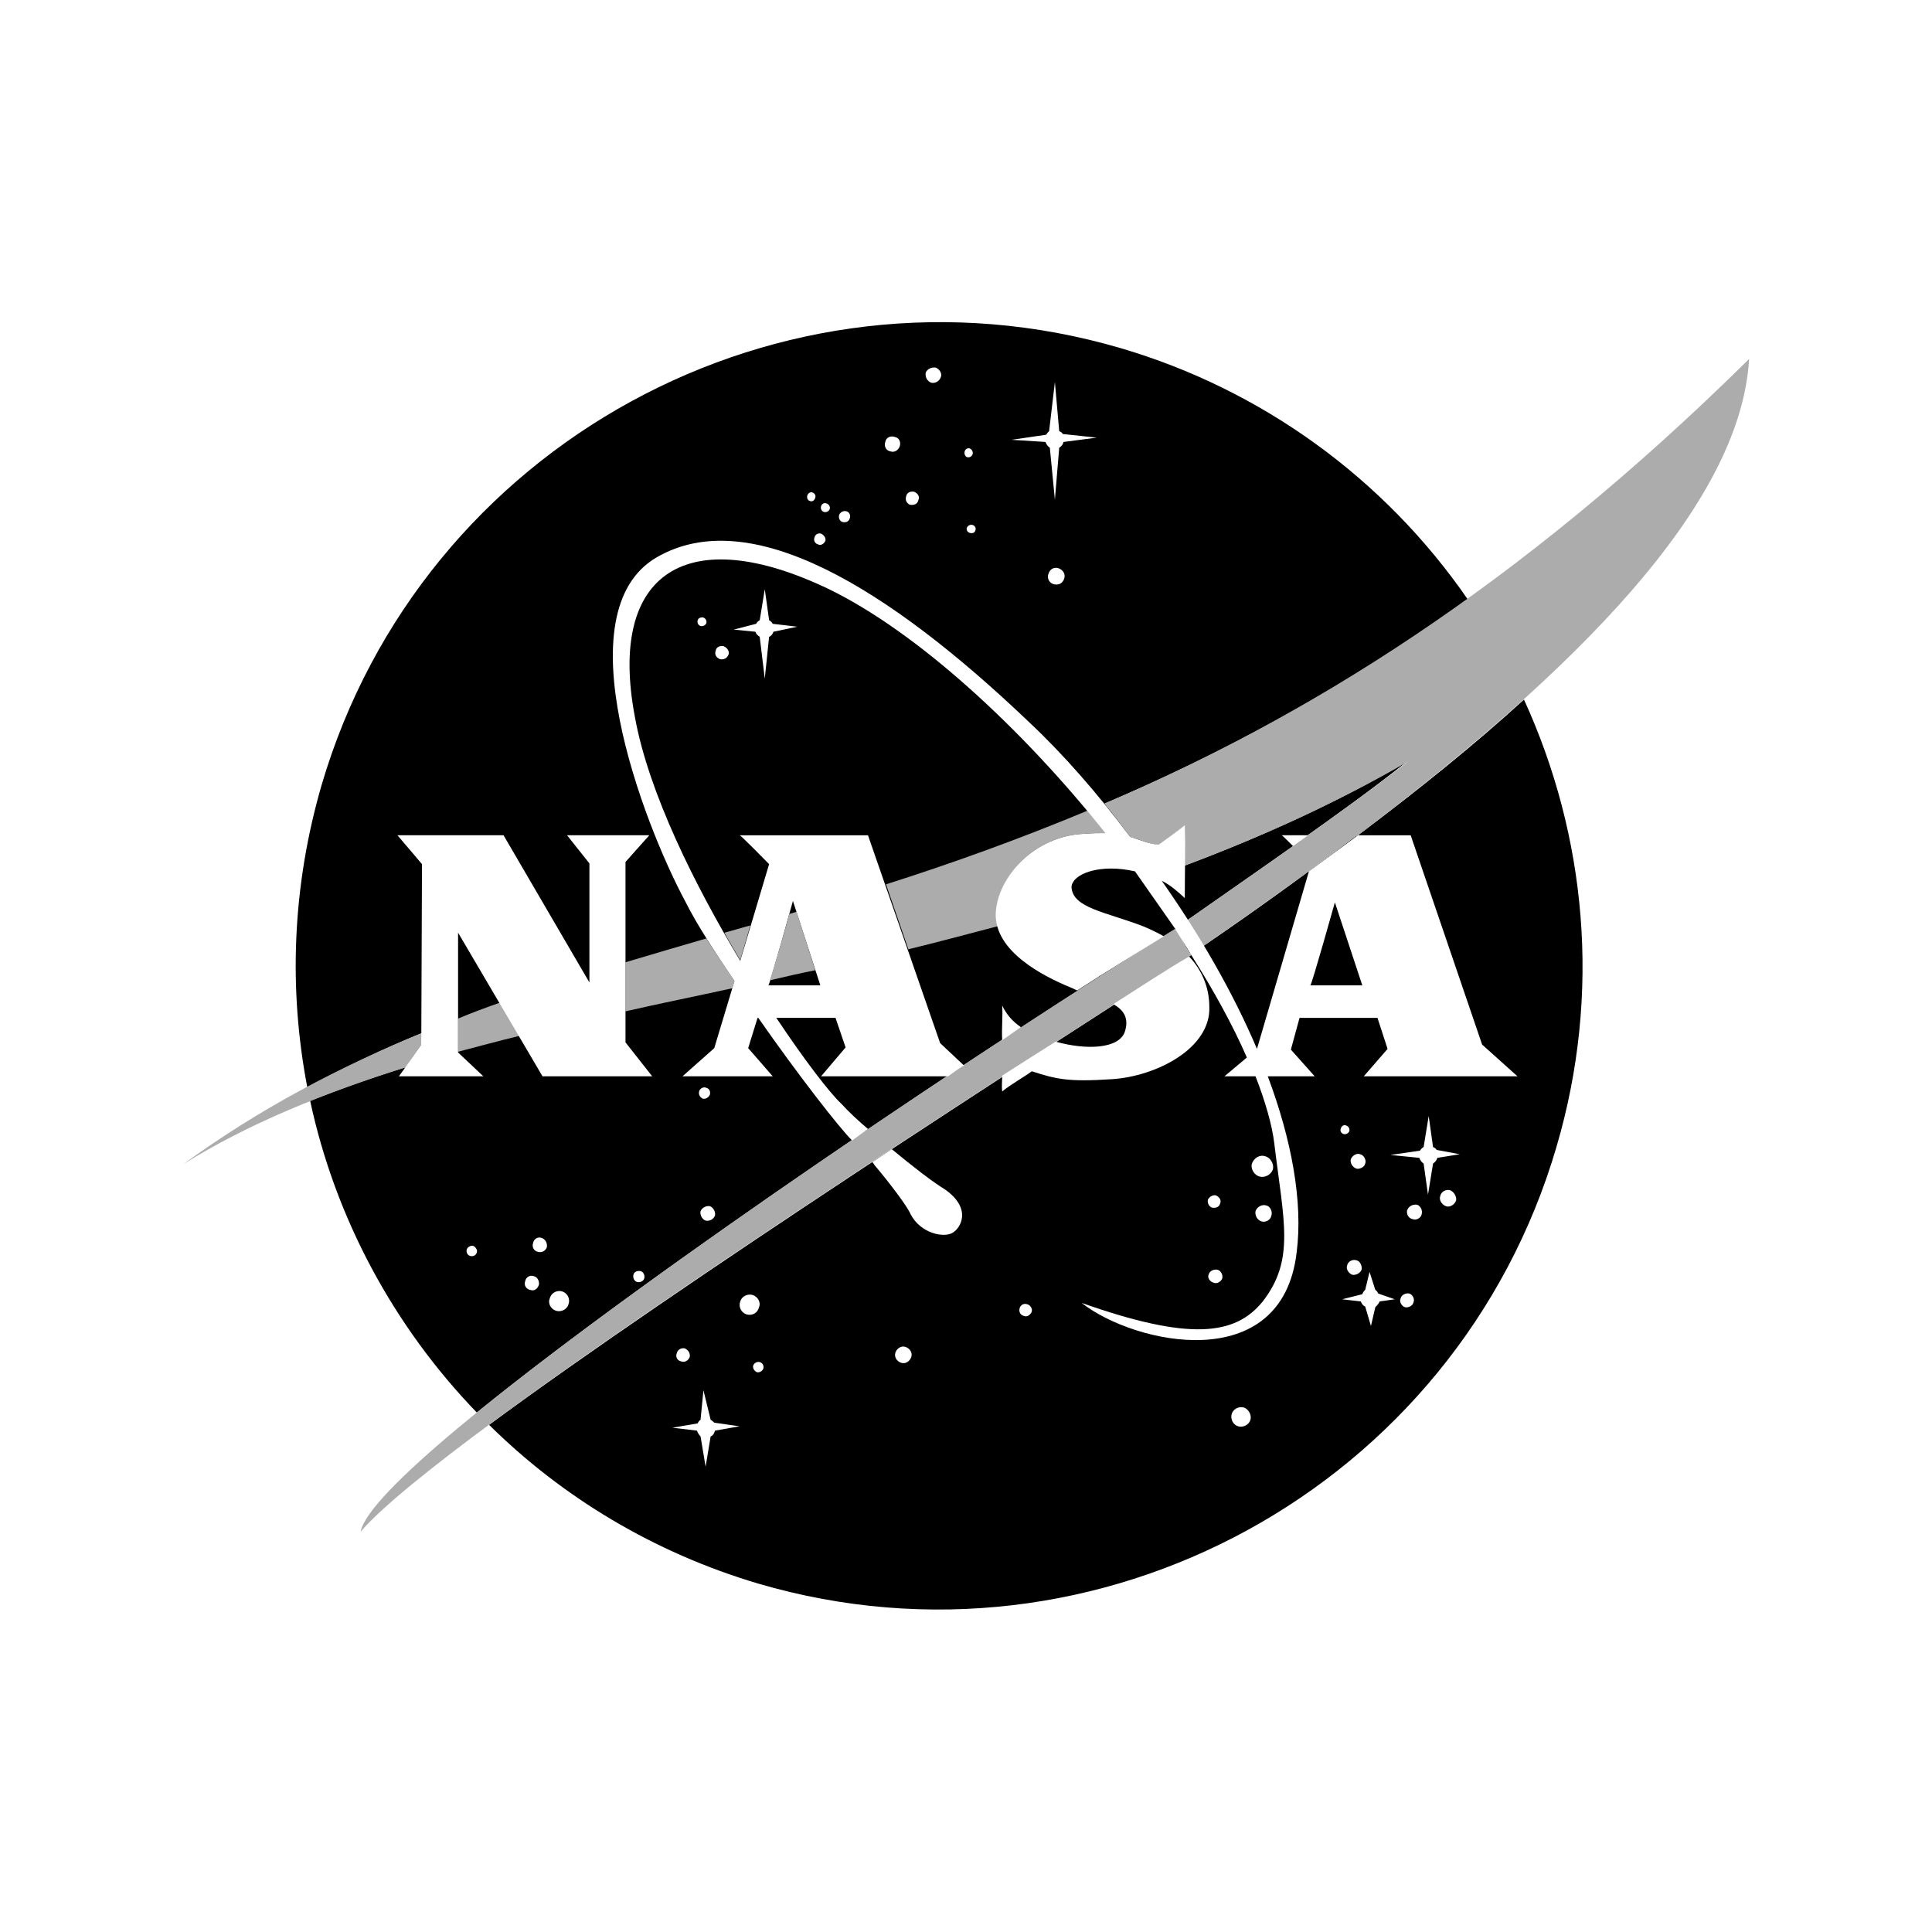
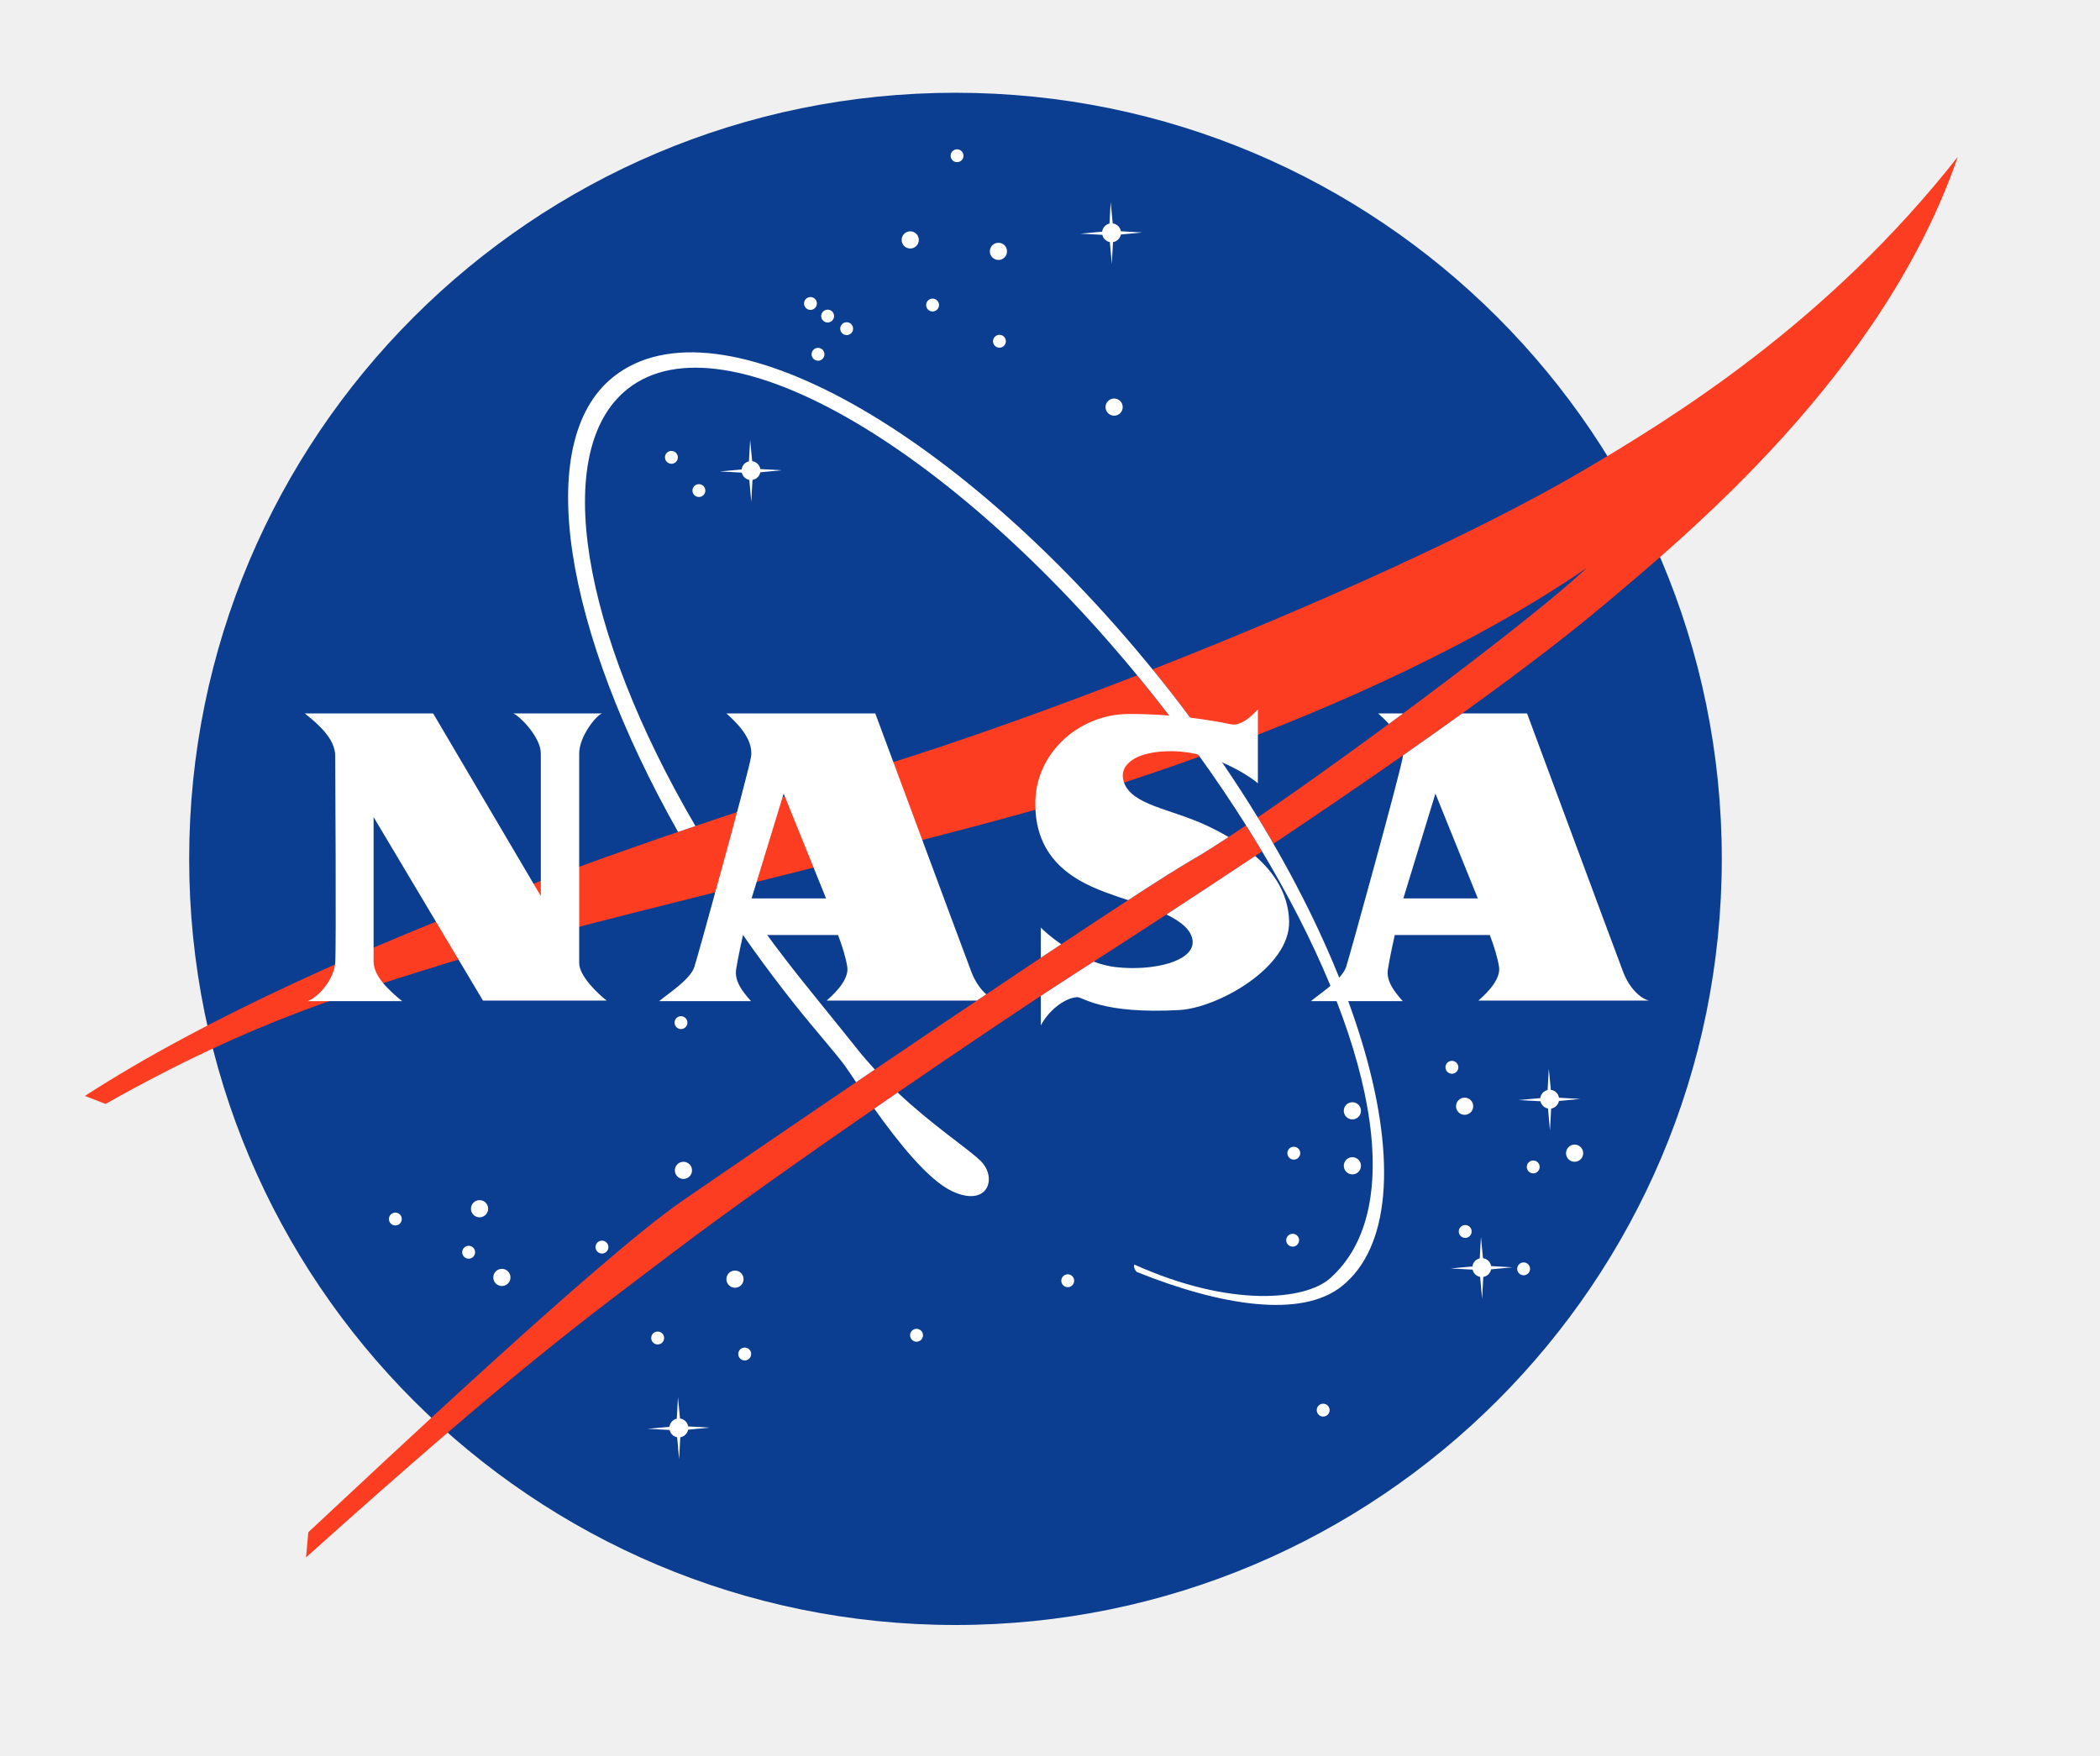
- <svg xmlns="http://www.w3.org/2000/svg" width="2500" height="2500" viewBox="0 0 192.756 192.756">
-   <g fill-rule="evenodd" clip-rule="evenodd">
-     <path fill="#fff" d="M0 0h192.756v192.756H0V0z" />
-     <path d="M117.27 92.694c.432.432.936 1.8 1.584 2.592-15.84 10.151-50.615 32.544-70.055 46.872 7.272 7.199 16.416 12.744 26.856 15.84 33.912 9.936 69.695-9.648 79.631-43.561 4.537-15.408 2.953-31.103-3.238-44.639-4.896 4.464-10.514 9-16.561 13.536-.217.072-.359.216-.576.36-4.752 3.6-9.721 7.2-14.904 10.728-.504-.864-1.08-1.728-1.584-2.592 3.6-2.52 7.129-4.968 10.584-7.416l.145-.144c3.959-2.808 7.775-5.544 11.303-8.352-7.199 4.248-14.76 7.632-22.248 10.439-.07-1.368.072-2.736 0-4.032-.791.648-1.727 1.296-2.52 1.944-1.08-.072-1.727-.504-2.879-.792-.865-1.152-1.729-2.232-2.592-3.312 11.52-4.896 23.543-11.304 36.215-20.376A64.034 64.034 0 0 0 111.8 34.732c-33.913-9.936-69.697 9.576-79.705 43.561-2.952 10.152-3.312 20.375-1.44 30.168 3.816-2.018 7.56-3.816 11.448-5.4v1.295l-1.512 2.088a126.174 126.174 0 0 0-9.648 3.385c2.521 11.736 8.353 22.535 16.632 31.104 17.711-14.4 51.407-36.935 69.695-48.239z" />
-     <path d="M58.806 97.086c-.144 0-.288.072-.504.145l.504.791v-.936z" />
-     <path d="M49.878 100.037a73.095 73.095 0 0 0-4.176 1.584v3.312c1.944-.504 4.032-1.08 6.12-1.584l-1.944-3.312zM42.102 103.062c-8.208 3.383-16.128 7.488-23.832 13.104 6.552-4.104 14.112-7.129 22.32-9.721l1.44-2.16.072-1.223zM110.215 80.167c.863 1.08 1.727 2.231 2.52 3.312 1.225.36 1.871.72 2.951.792.793-.648 1.729-1.296 2.52-1.944.072 1.368-.07 2.736 0 4.032 7.488-2.808 15.049-6.191 22.248-10.368-3.527 2.736-7.344 5.472-11.303 8.28l-.145.144c-3.455 2.448-6.984 4.896-10.584 7.416.504.864 1.08 1.728 1.584 2.592 5.111-3.528 10.152-7.128 14.904-10.728.217-.144.359-.288.576-.36 21.455-16.272 38.16-32.76 39.023-47.521-23.4 23.112-44.568 35.928-64.294 44.353zM73.062 98.598l.216-.719c-1.008-1.513-1.944-2.881-2.808-4.249-2.736.792-5.4 1.584-8.064 2.375v4.896c3.456-.792 7.056-1.51 10.656-2.303zM117.197 92.694c.504.504 1.008 1.8 1.656 2.592-20.951 13.392-74.591 47.88-82.872 57.528 1.441-7.56 56.161-44.568 81.216-60.12zM72.27 93.054c.504.936 1.08 1.872 1.584 2.736l1.008-3.456c-.864.216-1.728.504-2.592.72zM99.559 92.406c-.145-.36-.145-.792-.145-1.224.072-3.744 3.816-7.776 8.713-7.992.863-.072 1.584-.072 2.23-.072-.576-.792-1.223-1.512-1.871-2.232-6.912 2.88-13.536 5.256-20.088 7.344l2.232 6.48c2.952-.72 5.904-1.512 8.929-2.304z" fill="#adacac" />
-     <path d="M113.959 87.942a5.527 5.527 0 0 0-.793-1.008c-3.385-.792-6.191.216-6.191 1.584 0 .648.287 1.08.791 1.44 2.088-.648 4.175-1.296 6.193-2.016z" />
-     <path d="M130.518 83.334l-1.512 1.08c-.648-.648-1.152-1.152-1.152-1.08h2.664zM101.861 102.486c-.646.432-1.223.863-1.871 1.295-.072-1.15.072-2.303 0-3.455.432.863.936 1.512 1.871 2.16zM87.03 115.949l1.944-1.295c2.088 1.729 4.032 3.24 5.328 4.031 2.735 1.945 1.512 3.889.72 4.32-.864.504-3.168.072-4.176-1.871-.288-.721-2.016-3.025-3.6-4.896a1 1 0 0 0-.216-.289zM111.078 100.182c2.809-1.799 5.328-3.455 7.561-4.751 1.223 1.296 2.016 3.023 2.016 5.041.145 4.104-5.256 6.912-9.721 7.199-4.391.287-5.543 0-7.992-.791-.863.646-2.088 1.295-2.951 2.016-.072-.504 0-1.08 0-1.584a585.07 585.07 0 0 1 5.328-3.385c3.096.863 6.336.721 6.912-1.008.431-1.368-.145-2.161-1.153-2.737z" fill="#fff" />
-     <path d="M118.854 95.286c2.232 3.528 4.176 7.056 5.545 10.224l-2.232 1.873h3.096c1.008 2.592 1.656 4.895 1.873 6.695.936 7.775 2.088 11.592-1.152 15.768-2.736 3.385-7.271 3.961-18.072.145 5.328 4.176 20.016 7.344 21.455-5.041.648-5.039-.504-11.23-2.879-17.566h4.68l-2.377-2.664.865-3.168h7.775l1.008 3.096-2.375 2.736H151.4l-3.529-3.168-7.127-20.88h-5.256a801.603 801.603 0 0 0-4.896 3.6l-5.184 17.712c-2.447-5.76-5.76-11.448-9.504-16.776.863.432 1.512 1.008 2.303 1.728 0-2.376.072-4.896 0-7.272-.791.648-1.727 1.296-2.592 1.944-1.008-.072-1.727-.432-2.879-.792-3.168-4.248-6.625-8.208-10.08-11.448-14.114-13.466-27.865-21.818-37.154-16.418-9.36 5.472-1.368 26.424 2.88 34.344 1.152 2.304 2.952 5.04 4.896 7.92l-2.016 6.695-3.168 2.809h9l-2.448-2.809.936-3.023h.072c3.96 5.688 8.064 10.943 9.36 12.238.504-.359 1.08-.791 1.584-1.15-.936-.793-1.872-1.656-2.664-2.521-1.152-1.08-3.6-4.248-6.48-8.566h5.904l1.008 2.951-2.448 2.881H94.59c.504-.361 1.08-.793 1.584-1.08l-2.376-2.232-7.2-20.736H73.782c-.072-.216 2.952 2.88 2.952 2.88l-2.88 9.648c-4.536-7.56-9.144-16.776-10.512-24.336-2.736-14.472 5.256-19.512 19.368-12.744 8.712 4.248 19.079 13.68 27.575 24.336-.574 0-1.295 0-2.158.072-4.896.216-8.641 4.248-8.785 7.992-.072 3.744 4.68 6.191 7.488 7.343.217.072.432.217.648.289 3.096-2.016 5.975-3.744 8.639-5.4-.646-.36-1.367-.72-2.088-1.008-3.744-1.44-6.982-1.8-7.127-3.888.072-1.368 2.879-2.376 6.336-1.584l4.031 5.76 1.585 2.591z" fill="#fff" />
-     <path fill="#fff" d="M39.654 83.334h10.584l8.568 14.687V86.142l-2.232-2.808h8.208l-2.376 2.664v18l2.664 3.385H54.126l-8.424-14.329v11.952l2.52 2.377h-8.424l2.232-3.098.072-18.071-2.448-2.88z" />
-     <path d="M76.662 98.311h5.184l-2.736-8.424c0-.001-2.304 8.351-2.448 8.424z" />
-     <path d="M79.47 90.966a9.065 9.065 0 0 1-.72.216c-.504 1.872-1.512 5.328-1.944 6.625 1.512-.361 3.096-.721 4.536-1.008l-1.872-5.833z" fill="#adacac" />
-     <path d="M130.734 98.311h5.184l-2.736-8.28c0-.001-2.303 8.207-2.448 8.28z" />
-     <path d="M93.366 36.678c.36.144.648.576.504.936-.144.432-.576.648-.936.576-.432-.144-.648-.576-.576-1.008.144-.36.576-.576 1.008-.504zM75.078 129.197c.504.145.864.721.648 1.225-.144.576-.648.863-1.224.721a.994.994 0 0 1-.648-1.297c.144-.504.72-.791 1.224-.649zM56.07 128.838a.994.994 0 0 1 .648 1.297c-.144.504-.72.791-1.224.646-.504-.143-.864-.719-.648-1.223a.986.986 0 0 1 1.224-.72zM70.83 120.342c.36.145.576.576.504.936-.145.361-.504.576-.937.504-.36-.143-.576-.576-.504-.936.145-.36.577-.576.937-.504zM63.918 126.822c.288.072.432.432.36.719-.072.289-.432.434-.72.361s-.432-.432-.36-.721c.072-.286.36-.431.72-.359zM68.31 134.525c.36.145.576.504.504.865-.144.359-.504.576-.864.432a.577.577 0 0 1-.432-.793c.072-.359.432-.576.792-.504zM75.798 135.895c.288.072.432.359.36.646-.072.217-.36.434-.648.361-.288-.145-.432-.432-.36-.648.072-.287.432-.432.648-.359zM121.303 119.262c.359.145.576.504.432.793-.072.359-.432.504-.793.432-.287-.072-.504-.432-.432-.793.144-.288.504-.505.793-.432zM121.445 126.678c.361.072.576.504.504.863-.143.361-.576.576-.863.434-.359-.072-.648-.504-.504-.793.072-.36.504-.577.863-.504zM126.342 120.27c.359.072.648.576.504 1.008-.072.434-.576.721-1.008.576-.432-.143-.648-.648-.576-1.008.144-.432.648-.721 1.08-.576zM126.27 115.373c.504.145.865.793.721 1.297s-.793.863-1.297.721c-.576-.145-.936-.793-.791-1.297.214-.576.79-.936 1.367-.721zM135.701 115.158c.361.072.648.576.504.936-.07.359-.574.576-.863.504-.432-.145-.648-.576-.576-.936.144-.359.576-.648.935-.504zM141.391 120.197c.359.145.576.576.432 1.008-.072.289-.504.576-.863.434-.434-.072-.648-.504-.576-.865.141-.432.575-.649 1.007-.577zM135.342 125.742c.359.072.576.576.504.936-.145.359-.576.576-.936.504-.359-.145-.648-.576-.504-.936.073-.359.504-.648.936-.504zM140.598 129.055c.289.07.576.504.432.863-.07.359-.504.576-.863.504-.359-.145-.576-.576-.432-.863.072-.362.503-.577.863-.504zM144.701 118.758c.361.145.648.648.576 1.008-.143.432-.646.721-1.008.576-.432-.145-.719-.648-.576-1.008.073-.432.577-.721 1.008-.576zM134.262 112.277c.289.072.432.361.359.576-.07.217-.359.361-.574.289-.217-.072-.361-.289-.289-.504.072-.288.289-.433.504-.361zM124.109 140.43c.432.145.793.721.648 1.225s-.721.791-1.225.648c-.504-.145-.791-.721-.646-1.225.143-.504.719-.793 1.223-.648zM70.47 108.533c.288.072.432.361.36.648-.072.289-.432.504-.72.432-.288-.143-.432-.432-.36-.719.072-.289.432-.503.72-.361zM53.262 127.326c.36.072.576.504.504.863-.144.432-.504.648-.864.504a.639.639 0 0 1-.504-.863.64.64 0 0 1 .864-.504zM54.054 123.51c.36.145.576.504.504.936-.144.361-.504.576-.936.434-.36-.072-.576-.506-.432-.865a.639.639 0 0 1 .864-.505zM47.214 124.303c.288.143.432.432.36.646-.072.289-.36.434-.648.361s-.432-.361-.36-.648c.072-.217.36-.432.648-.359zM89.262 43.59c.432.072.648.504.504.936-.144.433-.576.648-.936.504-.432-.072-.648-.504-.504-.936.072-.432.504-.648.936-.504zM96.75 44.742c.216.072.359.36.287.576-.071.216-.287.36-.575.288-.144-.072-.288-.288-.216-.576.072-.216.288-.36.504-.288zM97.037 52.375c.217.072.361.288.289.504-.072.288-.289.36-.576.288-.216-.072-.36-.288-.288-.504.072-.217.36-.361.575-.288zM81.054 49.134c.216.072.36.288.288.504-.072.288-.288.432-.504.36-.288-.072-.36-.36-.288-.576.072-.216.288-.36.504-.288zM82.422 50.214c.288.072.432.36.36.576-.072.216-.36.359-.576.288-.216-.072-.36-.288-.288-.576.072-.216.288-.36.504-.288zM70.11 61.59c.288.072.432.36.36.576-.072.216-.36.359-.576.288-.216-.072-.36-.288-.288-.576.072-.216.288-.288.504-.288zM84.438 51.006c.288.072.432.36.36.648-.072.36-.36.504-.72.432-.288-.072-.432-.36-.36-.72.144-.288.432-.432.72-.36zM81.918 53.238c.288.144.504.432.432.72-.144.288-.432.504-.72.36-.288-.072-.504-.36-.36-.72.072-.288.36-.431.648-.36zM91.206 49.062c.36.144.576.504.432.792-.072.432-.432.576-.864.504-.288-.144-.504-.432-.36-.864.072-.36.432-.504.792-.432zM72.198 64.47c.36.144.576.504.504.792-.144.432-.504.576-.864.504-.36-.144-.576-.432-.432-.864.072-.36.432-.504.792-.432zM105.605 56.694c.432.144.721.576.576 1.008-.145.504-.576.72-1.08.576a.778.778 0 0 1-.504-1.008c.145-.504.577-.72 1.008-.576zM104.67 43.014l.576-4.896.432 4.896c.145.072.289.144.359.288l3.385.36-3.312.432c-.072.288-.215.432-.432.576l-.432 5.184-.504-5.184a1.124 1.124 0 0 1-.432-.576l-3.385-.216 3.457-.504c.071-.144.216-.288.288-.36zM75.798 61.878l.504-3.096.432 3.096a.862.862 0 0 1 .36.36l2.448.288-2.376.504c-.072.216-.216.432-.433.504l-.432 4.176-.504-4.176c-.216-.144-.36-.288-.432-.504l-2.16-.216 2.232-.576a.876.876 0 0 1 .361-.36zM142.037 114.438l.504-3.096.434 3.096c.143.072.287.145.359.289l2.305.432-2.232.359a1.121 1.121 0 0 1-.432.576l-.504 3.096-.434-3.096a1.13 1.13 0 0 1-.432-.576l-2.879-.287 2.951-.432a.882.882 0 0 1 .36-.361zM136.205 128.693l.434-1.799.576 1.799c.143.072.215.217.287.361l1.656.576-1.512.215c-.072.217-.289.432-.432.576l-.434 1.873-.576-1.945c-.215-.072-.359-.287-.432-.504l-1.871-.215 2.016-.506c.073-.214.145-.286.288-.431zM69.894 141.654l.288-2.953.72 2.953c.144.072.288.215.36.287l2.52.361-2.448.432c-.072.287-.216.504-.432.576l-.504 3.023-.504-3.023a1.584 1.584 0 0 1-.36-.576l-2.448-.289 2.52-.432c.072-.144.144-.286.288-.359zM90.342 134.383c.432.143.72.574.576 1.008-.145.432-.576.719-1.008.576-.432-.145-.72-.576-.576-1.01.144-.432.576-.719 1.008-.574zM102.51 130.135c.289.07.504.432.432.719-.143.361-.504.576-.791.432-.361-.07-.504-.432-.432-.719a.573.573 0 0 1 .791-.432z" fill="#fff" />
+ <svg xmlns="http://www.w3.org/2000/svg" height="92" viewBox="0 0 110 92" width="110">
+   <circle cx="50.049" cy="45" fill="#0b3d91" r="40.14" />
+   <g fill="#fff">
+     <circle cx="47.679" cy="12.57" r=".45" />
+     <circle cx="52.299" cy="13.17" r=".45" />
+     <circle cx="58.359" cy="21.33" r=".45" />
+     <circle cx="25.119" cy="63.33" r=".45" />
+     <circle cx="26.289" cy="66.93" r=".45" />
+     <circle cx="20.709" cy="63.87" r=".337" />
+     <circle cx="39.009" cy="70.942" r=".338" />
+     <circle cx="67.711" cy="64.98" r=".337" />
+     <circle cx="76.052" cy="55.92" r=".338" />
+     <circle cx="35.169" cy="23.962" r=".337" />
+     <circle cx="44.349" cy="17.22" r=".337" />
+     <circle cx="43.352" cy="16.56" r=".337" />
+     <circle cx="42.452" cy="15.9" r=".337" />
+     <circle cx="36.609" cy="25.703" r=".337" />
+     <circle cx="50.131" cy="8.16" r=".337" />
+     <circle cx="52.352" cy="17.88" r=".337" />
+     <circle cx="48.849" cy="15.982" r=".337" />
+     <circle cx="42.849" cy="18.563" r=".337" />
+     <circle cx="69.309" cy="73.883" r=".337" />
+     <circle cx="24.549" cy="65.61" r=".338" />
+     <circle cx="48.009" cy="69.96" r=".338" />
+     <circle cx="31.531" cy="65.34" r=".338" />
+     <circle cx="34.449" cy="70.103" r=".338" />
+     <circle cx="55.929" cy="67.103" r=".337" />
+     <circle cx="67.771" cy="60.42" r=".337" />
+     <circle cx="76.749" cy="64.522" r=".337" />
+     <circle cx="79.809" cy="66.48" r=".337" />
+     <circle cx="80.312" cy="61.14" r=".337" />
+     <circle cx="35.671" cy="53.58" r=".337" />
+     <circle cx="35.799" cy="61.32" r=".45" />
+     <circle cx="38.499" cy="67.02" r=".45" />
+     <circle cx="70.839" cy="61.08" r=".45" />
+     <circle cx="82.479" cy="60.42" r=".45" />
+     <circle cx="76.719" cy="57.96" r=".45" />
+     <circle cx="70.839" cy="58.2" r=".45" />
+     <path d="M58.71 12.288l1.119-.107-1.117-.063c-.035-.216-.208-.385-.426-.413l-.107-1.114-.064 1.123c-.202.045-.357.214-.382.424l-1.144.104 1.152.062c.042.193.198.344.394.38l.104 1.148.061-1.146C58.507 12.651 58.671 12.492 58.71 12.288z" />
+     <path d="M39.824 24.746l1.119-.107-1.117-.063c-.034-.216-.208-.385-.426-.413l-.107-1.114-.063 1.123c-.203.045-.358.214-.383.424l-1.144.104 1.152.062c.042.193.198.344.394.38l.104 1.148.062-1.146C39.622 25.11 39.786 24.95 39.824 24.746z" />
+     <path d="M81.659 57.684l1.119-.107-1.117-.063c-.034-.216-.208-.385-.426-.413l-.107-1.114-.063 1.123c-.202.045-.357.214-.382.424l-1.144.104 1.152.062c.042.193.198.344.394.38l.104 1.148.062-1.146C81.456 58.048 81.62 57.889 81.659 57.684z" />
+     <path d="M36.044 74.906l1.119-.107-1.117-.063c-.035-.216-.208-.385-.426-.413l-.107-1.113-.063 1.122c-.203.045-.358.214-.383.424l-1.144.104 1.152.062c.042.193.198.345.394.38l.104 1.148.062-1.146C35.841 75.27 36.006 75.11 36.044 74.906z" />
+     <path d="M78.104 66.506l1.119-.107-1.117-.063c-.034-.216-.208-.385-.426-.413l-.107-1.114-.063 1.122c-.202.045-.357.214-.382.424l-1.144.104 1.152.062c.042.193.198.344.394.38l.104 1.148.062-1.146C77.901 66.87 78.066 66.71 78.104 66.506z" />
+     <path d="M59.568 35.385c-4.667 1.814-9.219 3.433-13.06 4.635-7.805 2.444-29.16 9.06-42.06 17.4l1.08.42c7.86-4.44 12.969-5.835 17.88-7.38 5.34-1.68 22.603-5.72 30.42-7.92 2.641-.743 5.734-1.716 9.01-2.9-.762-1.063-1.566-2.129-2.412-3.193C60.143 36.088 59.856 35.734 59.568 35.385zM65.27 43.244c-1.13.763-2.077 1.372-2.74 1.756-3.84 2.22-22.561 15-26.82 17.94s-16.08 14.1-19.56 17.34l-.12 1.319c11.22-10.08 14.74-12.566 19.2-15.959 5.52-4.2 16.939-11.97 20.82-14.46 3.71-2.38 7.056-4.569 10.059-6.572-.049-.082-.098-.164-.147-.247C65.736 43.99 65.505 43.618 65.27 43.244zM82.809 24.72c-5.466 3.204-14.081 7.071-22.439 10.352.2.245.399.492.597.741.934 1.176 1.815 2.36 2.644 3.545 6.57-2.42 13.779-5.668 19.499-9.599-2.725 2.582-11.734 9.315-17.227 13.068.283.461.557.922.822 1.381 8.322-5.569 13.922-9.668 17.185-12.409 4.5-3.78 14.76-12.24 18.66-23.58C95.709 16.92 87.621 21.899 82.809 24.72z" fill="#fc3d21" />
+     <path d="M44.884 54.939c-.885-1.114-2.109-2.606-3.028-3.763-1.229-1.547-2.366-3.11-3.408-4.671-.34.085-.679.17-1.018.255 1.258 1.963 2.655 3.923 4.177 5.839 1.112 1.4 2.123 2.527 2.641 3.228.105.142.313.456.594.874.324-.22.651-.442.981-.666C45.504 55.688 45.189 55.323 44.884 54.939zM51.344 60.803c-.727-.688-2.49-1.837-4.325-3.561-.405.278-.814.56-1.224.844 1.185 1.67 2.799 3.721 4.063 4.319C51.762 63.307 52.275 61.685 51.344 60.803zM60.967 35.813c-10.492-13.206-23.309-20.461-28.835-16.07-4.292 3.41-2.53 13.376 3.386 23.845.306-.105.609-.208.909-.31-5.971-10.2-7.605-19.679-3.557-22.896 5.087-4.042 17.37 3.241 27.558 16.064 2.109 2.654 3.963 5.318 5.533 7.915 6.012 9.95 7.857 18.948 3.703 22.621-1.271 1.124-5.155 1.565-10.243-.725-.071.089.043.33.132.389 4.392 1.766 8.599 2.439 10.723.752C75.38 63.342 71.459 49.019 60.967 35.813z" />
+     <path d="M15.969 37.38h6.72l5.64 9.57c0 0 0-6.93 0-7.47 0-.84-1.065-1.935-1.44-2.1.45 0 4.38 0 4.65 0-.285.075-1.2 1.185-1.2 2.1 0 .45 0 10.5 0 10.98 0 .675.975 1.605 1.44 1.965h-6.48l-5.73-9.615c0 0 0 7.17 0 7.56 0 .75.735 1.47 1.5 2.085h-4.95c.705-.3 1.38-1.245 1.44-1.995s0-10.425 0-10.845C17.559 38.7 16.674 37.95 15.969 37.38z" />
+     <path d="M77.439 52.425h8.94c-.495-.12-1.05-.705-1.35-1.485-.3-.78-5.04-13.56-5.04-13.56H76.59c-.964.694-1.997 1.426-3.1 2.197-.003.028-.006.056-.011.083-.148.9-2.808 10.534-2.97 11.01-.225.66-1.38 1.395-1.845 1.785h4.815c-.48-.54-.87-1.065-.78-1.665.09-.6.36-1.8.36-1.8h4.98c.225.6.393 1.139.48 1.65C78.624 51.255 77.994 51.945 77.439 52.425zM73.509 47.07l1.68-5.49 2.22 5.49H73.509zM72.752 37.928c.247-.182.495-.365.742-.548h-1.305C72.319 37.5 72.534 37.689 72.752 37.928z" />
+     <path d="M38.559 50.79c.09-.6.36-1.8.36-1.8h4.98c.225.6.393 1.139.48 1.65.105.615-.525 1.305-1.08 1.785h7.871c.164-.11.327-.22.49-.329-.305-.27-.586-.675-.771-1.156-.3-.78-5.04-13.56-5.04-13.56h-7.8c.375.345 1.455 1.275 1.29 2.28-.147.9-2.808 10.534-2.97 11.01-.225.66-1.38 1.395-1.845 1.785h4.815C38.859 51.915 38.469 51.39 38.559 50.79zM41.049 41.58l2.22 5.49h-3.9L41.049 41.58z" />
+     <path d="M65.748 44.848c-1.468.978-3.017 1.999-4.649 3.065.732.355 1.315.801 1.371 1.377.104 1.082-2.07 1.605-4.035 1.38-.393-.045-.779-.148-1.147-.286-.408.263-.82.528-1.238.796-.425.273-.941.609-1.53.997v1.553c.39-.765 1.243-1.45 1.905-1.485.285-.015 1.275.9 5.355.675 1.98-.109 5.805-2.22 5.745-4.65C67.489 46.834 66.739 45.714 65.748 44.848zM54.519 48.6v1.582c.361-.241.717-.478 1.066-.709C55.036 49.091 54.647 48.734 54.519 48.6zM64.353 43.855c-.38-.225-.765-.422-1.134-.596-1.92-.9-3.93-1.065-4.35-2.28-.296-.857.54-1.65 2.58-1.62 2.04.03 3.93 1.245 4.44 1.68v-3.87c-.15.15-.808.905-1.41.78-1.155-.24-3.12-.553-5.37-.54-2.58.015-4.8 2.009-4.875 4.53-.105 3.525 2.715 4.485 4.305 5.04.164.057.351.118.554.183 1.525-.992 2.731-1.756 3.437-2.163C63.004 44.726 63.625 44.334 64.353 43.855z" />
  </g>
</svg>
